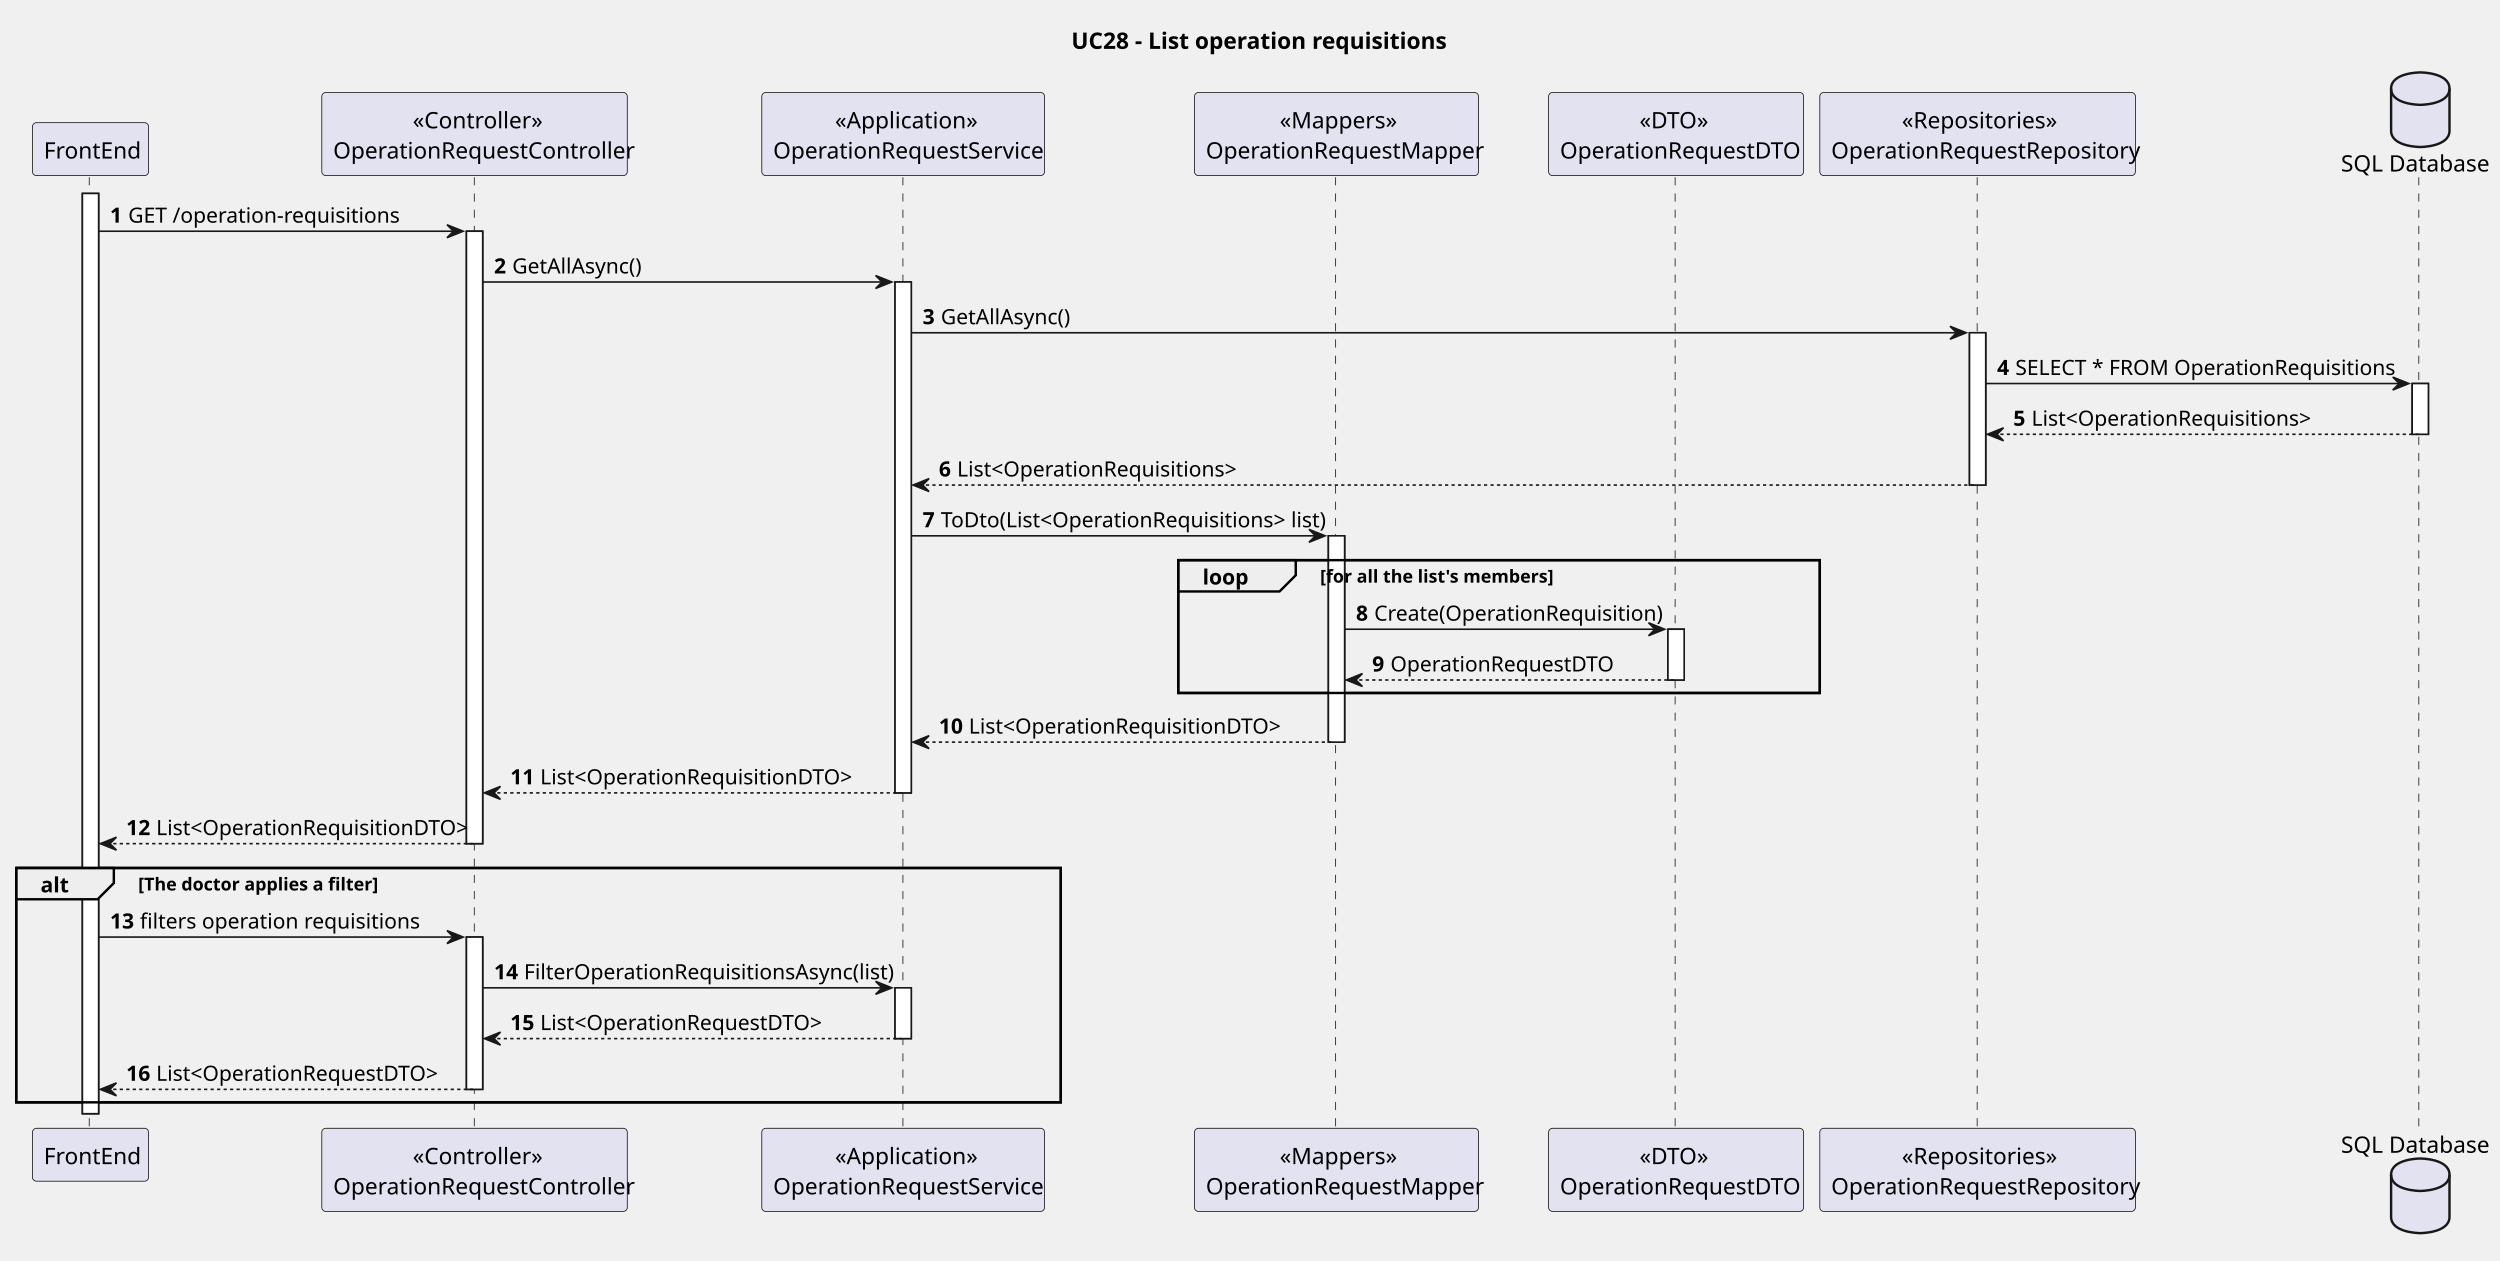
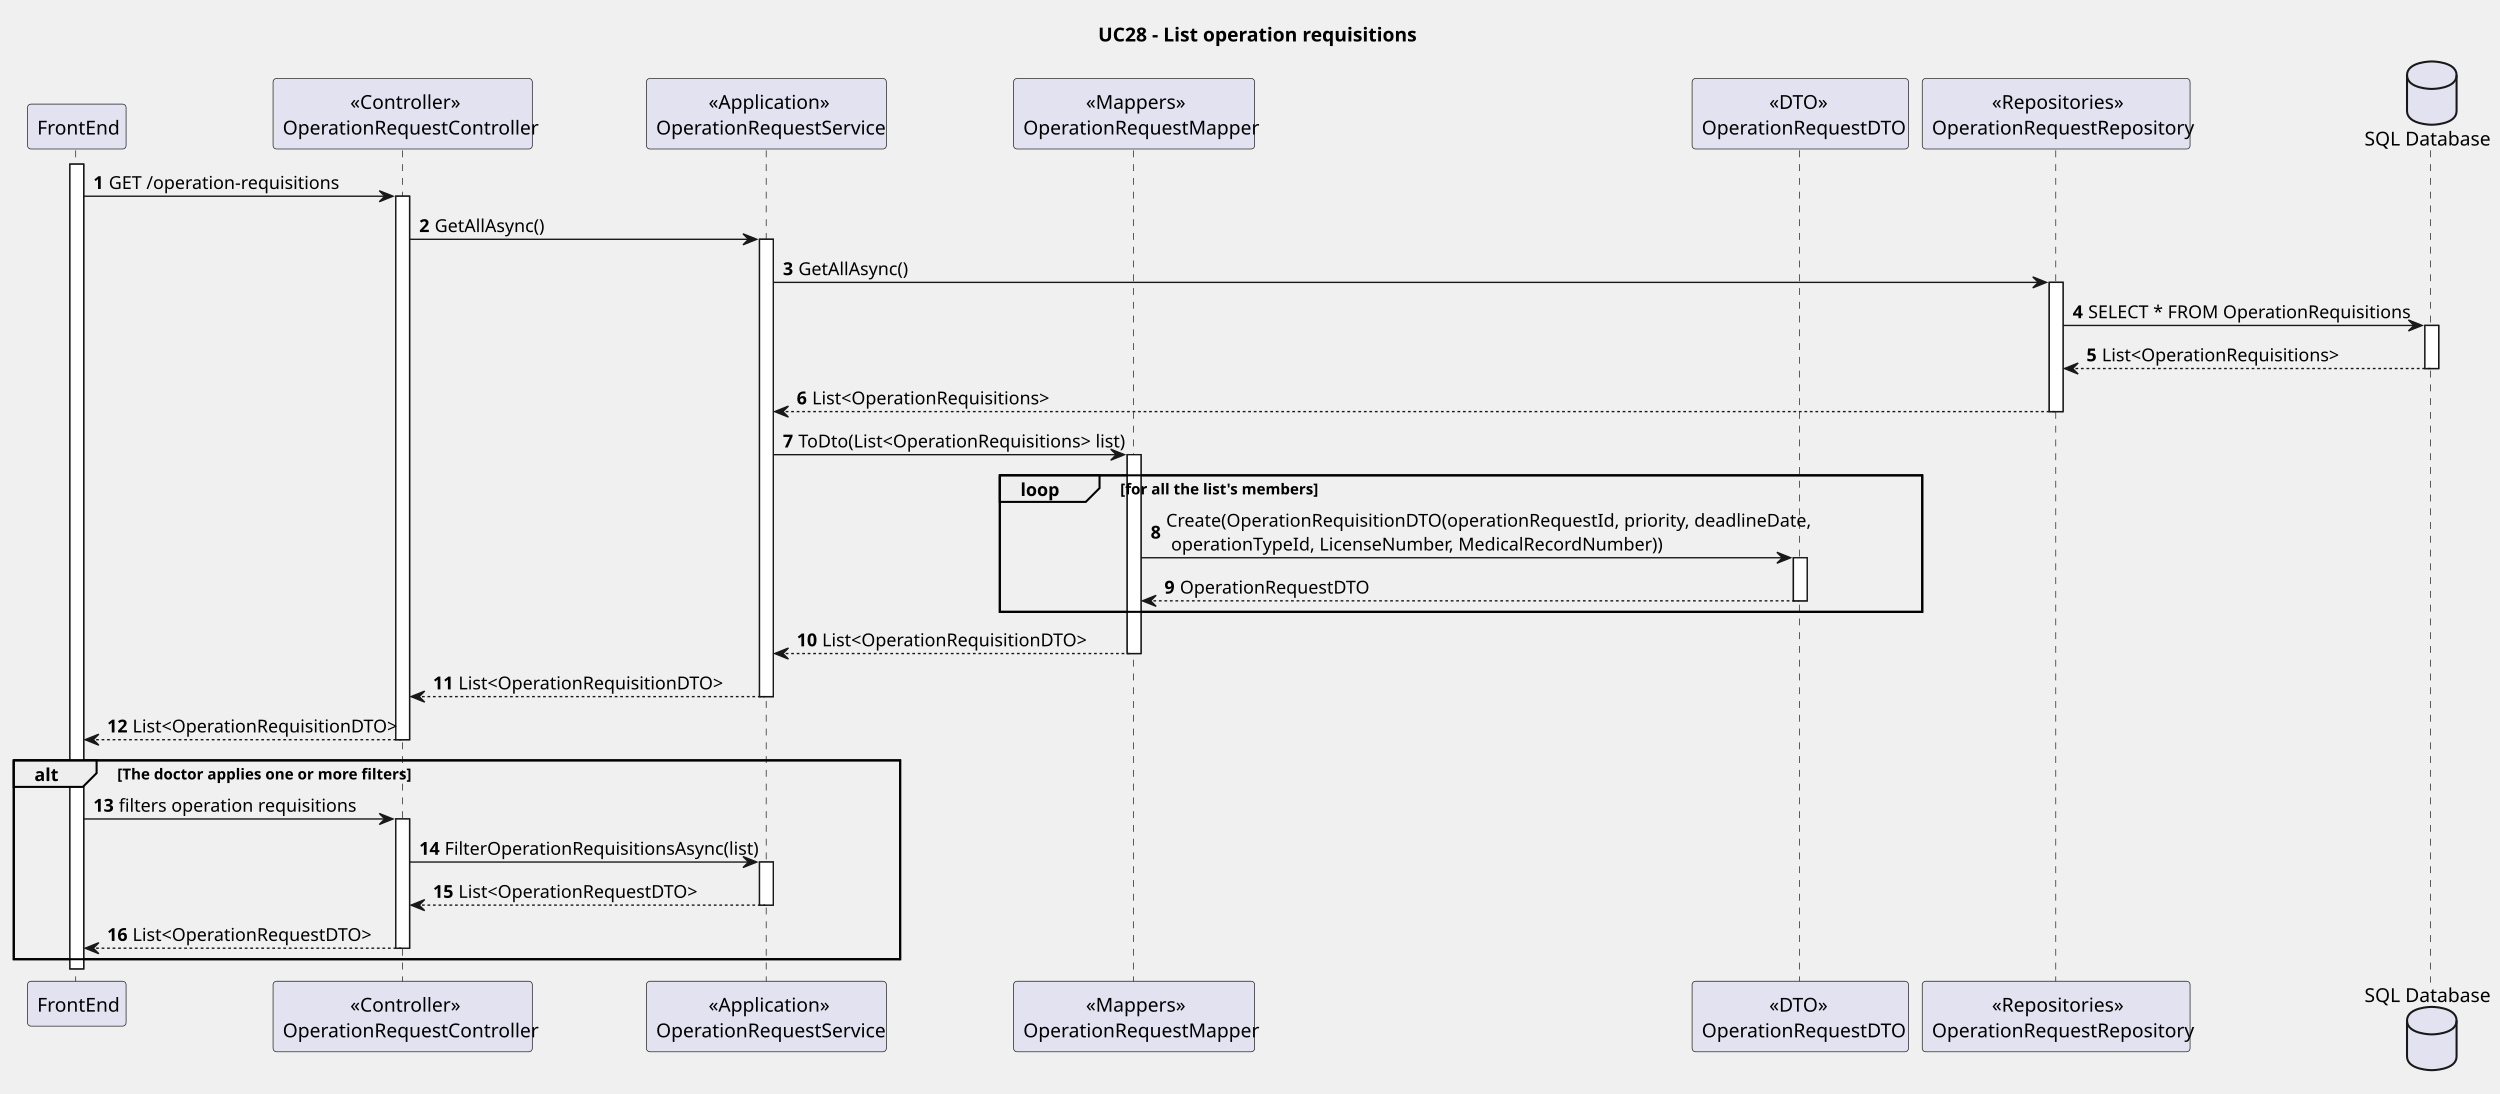
- <svg xmlns="http://www.w3.org/2000/svg" contentStyleType="text/css" height="777px" preserveAspectRatio="none" style="width:1541px;height:777px;background:#FFFFFF;" version="1.1" viewBox="0 0 1541 777" width="1541px" zoomAndPan="magnify">
+ <svg xmlns="http://www.w3.org/2000/svg" contentStyleType="text/css" height="794px" preserveAspectRatio="none" style="width:1816px;height:794px;background:#FFFFFF;" version="1.1" viewBox="0 0 1816 794" width="1816px" zoomAndPan="magnify">
  <defs />
  <g>
-     <text fill="#000000" font-family="sans-serif" font-size="14" font-weight="bold" lengthAdjust="spacing" textLength="224.027" x="660.378" y="30.107">UC28 - List operation requisitions</text>
-     <rect fill="#FFFFFF" height="567.238" style="stroke:#181818;stroke-width:1.0;" width="10" x="50.793" y="119.242" />
-     <rect fill="#FFFFFF" height="377.492" style="stroke:#181818;stroke-width:1.0;" width="10" x="287.513" y="142.533" />
-     <rect fill="#FFFFFF" height="93.873" style="stroke:#181818;stroke-width:1.0;" width="10" x="287.513" y="577.607" />
-     <rect fill="#FFFFFF" height="314.91" style="stroke:#181818;stroke-width:1.0;" width="10" x="551.713" y="173.824" />
-     <rect fill="#FFFFFF" height="31.291" style="stroke:#181818;stroke-width:1.0;" width="10" x="551.713" y="608.898" />
-     <rect fill="#FFFFFF" height="127.164" style="stroke:#181818;stroke-width:1.0;" width="10" x="818.821" y="330.279" />
-     <rect fill="#FFFFFF" height="31.291" style="stroke:#181818;stroke-width:1.0;" width="10" x="1028.134" y="387.861" />
-     <rect fill="#FFFFFF" height="93.873" style="stroke:#181818;stroke-width:1.0;" width="10" x="1213.995" y="205.115" />
-     <rect fill="#FFFFFF" height="31.291" style="stroke:#181818;stroke-width:1.0;" width="10" x="1486.867" y="236.406" />
-     <rect fill="none" height="81.873" style="stroke:#000000;stroke-width:1.5;" width="395.45" x="726.273" y="345.279" />
-     <rect fill="none" height="144.455" style="stroke:#000000;stroke-width:1.5;" width="643.868" x="10" y="535.025" />
-     <line style="stroke:#181818;stroke-width:0.5;stroke-dasharray:5.0,5.0;" x1="55" x2="55" y1="109.242" y2="696.481" />
-     <line style="stroke:#181818;stroke-width:0.5;stroke-dasharray:5.0,5.0;" x1="292.354" x2="292.354" y1="109.242" y2="696.481" />
-     <line style="stroke:#181818;stroke-width:0.5;stroke-dasharray:5.0,5.0;" x1="556.559" x2="556.559" y1="109.242" y2="696.481" />
-     <line style="stroke:#181818;stroke-width:0.5;stroke-dasharray:5.0,5.0;" x1="823.273" x2="823.273" y1="109.242" y2="696.481" />
-     <line style="stroke:#181818;stroke-width:0.5;stroke-dasharray:5.0,5.0;" x1="1032.544" x2="1032.544" y1="109.242" y2="696.481" />
-     <line style="stroke:#181818;stroke-width:0.5;stroke-dasharray:5.0,5.0;" x1="1218.723" x2="1218.723" y1="109.242" y2="696.481" />
-     <line style="stroke:#181818;stroke-width:0.5;stroke-dasharray:5.0,5.0;" x1="1490.95" x2="1490.95" y1="109.242" y2="696.481" />
+     <text fill="#000000" font-family="sans-serif" font-size="14" font-weight="bold" lengthAdjust="spacing" textLength="224.027" x="797.675" y="30.107">UC28 - List operation requisitions</text>
+     <rect fill="#FFFFFF" height="584.529" style="stroke:#181818;stroke-width:1.0;" width="10" x="50.793" y="119.242" />
+     <rect fill="#FFFFFF" height="394.783" style="stroke:#181818;stroke-width:1.0;" width="10" x="287.513" y="142.533" />
+     <rect fill="#FFFFFF" height="93.873" style="stroke:#181818;stroke-width:1.0;" width="10" x="287.513" y="594.898" />
+     <rect fill="#FFFFFF" height="332.201" style="stroke:#181818;stroke-width:1.0;" width="10" x="551.713" y="173.824" />
+     <rect fill="#FFFFFF" height="31.291" style="stroke:#181818;stroke-width:1.0;" width="10" x="551.713" y="626.189" />
+     <rect fill="#FFFFFF" height="144.455" style="stroke:#181818;stroke-width:1.0;" width="10" x="818.821" y="330.279" />
+     <rect fill="#FFFFFF" height="31.291" style="stroke:#181818;stroke-width:1.0;" width="10" x="1302.727" y="405.152" />
+     <rect fill="#FFFFFF" height="93.873" style="stroke:#181818;stroke-width:1.0;" width="10" x="1488.588" y="205.115" />
+     <rect fill="#FFFFFF" height="31.291" style="stroke:#181818;stroke-width:1.0;" width="10" x="1761.46" y="236.406" />
+     <rect fill="none" height="99.164" style="stroke:#000000;stroke-width:1.5;" width="670.043" x="726.273" y="345.279" />
+     <rect fill="none" height="144.455" style="stroke:#000000;stroke-width:1.5;" width="643.868" x="10" y="552.316" />
+     <line style="stroke:#181818;stroke-width:0.5;stroke-dasharray:5.0,5.0;" x1="55" x2="55" y1="109.242" y2="713.771" />
+     <line style="stroke:#181818;stroke-width:0.5;stroke-dasharray:5.0,5.0;" x1="292.354" x2="292.354" y1="109.242" y2="713.771" />
+     <line style="stroke:#181818;stroke-width:0.5;stroke-dasharray:5.0,5.0;" x1="556.559" x2="556.559" y1="109.242" y2="713.771" />
+     <line style="stroke:#181818;stroke-width:0.5;stroke-dasharray:5.0,5.0;" x1="823.273" x2="823.273" y1="109.242" y2="713.771" />
+     <line style="stroke:#181818;stroke-width:0.5;stroke-dasharray:5.0,5.0;" x1="1307.138" x2="1307.138" y1="109.242" y2="713.771" />
+     <line style="stroke:#181818;stroke-width:0.5;stroke-dasharray:5.0,5.0;" x1="1493.316" x2="1493.316" y1="109.242" y2="713.771" />
+     <line style="stroke:#181818;stroke-width:0.5;stroke-dasharray:5.0,5.0;" x1="1765.543" x2="1765.543" y1="109.242" y2="713.771" />
    <rect fill="#E2E2F0" height="32.621" rx="2.5" ry="2.5" style="stroke:#181818;stroke-width:0.5;" width="71.586" x="20" y="75.621" />
    <text fill="#000000" font-family="sans-serif" font-size="14" lengthAdjust="spacing" textLength="57.586" x="27" y="97.728">FrontEnd</text>
-     <rect fill="#E2E2F0" height="32.621" rx="2.5" ry="2.5" style="stroke:#181818;stroke-width:0.5;" width="71.586" x="20" y="695.481" />
-     <text fill="#000000" font-family="sans-serif" font-size="14" lengthAdjust="spacing" textLength="57.586" x="27" y="717.588">FrontEnd</text>
+     <rect fill="#E2E2F0" height="32.621" rx="2.5" ry="2.5" style="stroke:#181818;stroke-width:0.5;" width="71.586" x="20" y="712.771" />
+     <text fill="#000000" font-family="sans-serif" font-size="14" lengthAdjust="spacing" textLength="57.586" x="27" y="734.879">FrontEnd</text>
    <rect fill="#E2E2F0" height="51.242" rx="2.5" ry="2.5" style="stroke:#181818;stroke-width:0.5;" width="188.316" x="198.355" y="57" />
    <text fill="#000000" font-family="sans-serif" font-size="14" lengthAdjust="spacing" textLength="76.262" x="254.382" y="79.107">«Controller»</text>
    <text fill="#000000" font-family="sans-serif" font-size="14" lengthAdjust="spacing" textLength="174.316" x="205.355" y="97.728">OperationRequestController</text>
-     <rect fill="#E2E2F0" height="51.242" rx="2.5" ry="2.5" style="stroke:#181818;stroke-width:0.5;" width="188.316" x="198.355" y="695.481" />
-     <text fill="#000000" font-family="sans-serif" font-size="14" lengthAdjust="spacing" textLength="76.262" x="254.382" y="717.588">«Controller»</text>
-     <text fill="#000000" font-family="sans-serif" font-size="14" lengthAdjust="spacing" textLength="174.316" x="205.355" y="736.209">OperationRequestController</text>
+     <rect fill="#E2E2F0" height="51.242" rx="2.5" ry="2.5" style="stroke:#181818;stroke-width:0.5;" width="188.316" x="198.355" y="712.771" />
+     <text fill="#000000" font-family="sans-serif" font-size="14" lengthAdjust="spacing" textLength="76.262" x="254.382" y="734.879">«Controller»</text>
+     <text fill="#000000" font-family="sans-serif" font-size="14" lengthAdjust="spacing" textLength="174.316" x="205.355" y="753.5">OperationRequestController</text>
    <rect fill="#E2E2F0" height="51.242" rx="2.5" ry="2.5" style="stroke:#181818;stroke-width:0.5;" width="174.31" x="469.559" y="57" />
    <text fill="#000000" font-family="sans-serif" font-size="14" lengthAdjust="spacing" textLength="84.061" x="514.683" y="79.107">«Application»</text>
    <text fill="#000000" font-family="sans-serif" font-size="14" lengthAdjust="spacing" textLength="160.31" x="476.559" y="97.728">OperationRequestService</text>
-     <rect fill="#E2E2F0" height="51.242" rx="2.5" ry="2.5" style="stroke:#181818;stroke-width:0.5;" width="174.31" x="469.559" y="695.481" />
-     <text fill="#000000" font-family="sans-serif" font-size="14" lengthAdjust="spacing" textLength="84.061" x="514.683" y="717.588">«Application»</text>
-     <text fill="#000000" font-family="sans-serif" font-size="14" lengthAdjust="spacing" textLength="160.31" x="476.559" y="736.209">OperationRequestService</text>
+     <rect fill="#E2E2F0" height="51.242" rx="2.5" ry="2.5" style="stroke:#181818;stroke-width:0.5;" width="174.31" x="469.559" y="712.771" />
+     <text fill="#000000" font-family="sans-serif" font-size="14" lengthAdjust="spacing" textLength="84.061" x="514.683" y="734.879">«Application»</text>
+     <text fill="#000000" font-family="sans-serif" font-size="14" lengthAdjust="spacing" textLength="160.31" x="476.559" y="753.5">OperationRequestService</text>
    <rect fill="#E2E2F0" height="51.242" rx="2.5" ry="2.5" style="stroke:#181818;stroke-width:0.5;" width="175.096" x="736.273" y="57" />
    <text fill="#000000" font-family="sans-serif" font-size="14" lengthAdjust="spacing" textLength="70.041" x="788.801" y="79.107">«Mappers»</text>
    <text fill="#000000" font-family="sans-serif" font-size="14" lengthAdjust="spacing" textLength="161.096" x="743.273" y="97.728">OperationRequestMapper</text>
-     <rect fill="#E2E2F0" height="51.242" rx="2.5" ry="2.5" style="stroke:#181818;stroke-width:0.5;" width="175.096" x="736.273" y="695.481" />
-     <text fill="#000000" font-family="sans-serif" font-size="14" lengthAdjust="spacing" textLength="70.041" x="788.801" y="717.588">«Mappers»</text>
-     <text fill="#000000" font-family="sans-serif" font-size="14" lengthAdjust="spacing" textLength="161.096" x="743.273" y="736.209">OperationRequestMapper</text>
-     <rect fill="#E2E2F0" height="51.242" rx="2.5" ry="2.5" style="stroke:#181818;stroke-width:0.5;" width="157.179" x="954.544" y="57" />
-     <text fill="#000000" font-family="sans-serif" font-size="14" lengthAdjust="spacing" textLength="45.124" x="1010.572" y="79.107">«DTO»</text>
-     <text fill="#000000" font-family="sans-serif" font-size="14" lengthAdjust="spacing" textLength="143.179" x="961.544" y="97.728">OperationRequestDTO</text>
-     <rect fill="#E2E2F0" height="51.242" rx="2.5" ry="2.5" style="stroke:#181818;stroke-width:0.5;" width="157.179" x="954.544" y="695.481" />
-     <text fill="#000000" font-family="sans-serif" font-size="14" lengthAdjust="spacing" textLength="45.124" x="1010.572" y="717.588">«DTO»</text>
-     <text fill="#000000" font-family="sans-serif" font-size="14" lengthAdjust="spacing" textLength="143.179" x="961.544" y="736.209">OperationRequestDTO</text>
-     <rect fill="#E2E2F0" height="51.242" rx="2.5" ry="2.5" style="stroke:#181818;stroke-width:0.5;" width="194.544" x="1121.723" y="57" />
-     <text fill="#000000" font-family="sans-serif" font-size="14" lengthAdjust="spacing" textLength="93.386" x="1172.302" y="79.107">«Repositories»</text>
-     <text fill="#000000" font-family="sans-serif" font-size="14" lengthAdjust="spacing" textLength="180.544" x="1128.723" y="97.728">OperationRequestRepository</text>
-     <rect fill="#E2E2F0" height="51.242" rx="2.5" ry="2.5" style="stroke:#181818;stroke-width:0.5;" width="194.544" x="1121.723" y="695.481" />
-     <text fill="#000000" font-family="sans-serif" font-size="14" lengthAdjust="spacing" textLength="93.386" x="1172.302" y="717.588">«Repositories»</text>
-     <text fill="#000000" font-family="sans-serif" font-size="14" lengthAdjust="spacing" textLength="180.544" x="1128.723" y="736.209">OperationRequestRepository</text>
-     <text fill="#000000" font-family="sans-serif" font-size="14" lengthAdjust="spacing" textLength="91.834" x="1442.95" y="105.728">SQL Database</text>
-     <path d="M1473.867,54.621 C1473.867,44.621 1491.867,44.621 1491.867,44.621 C1491.867,44.621 1509.867,44.621 1509.867,54.621 L1509.867,80.621 C1509.867,90.621 1491.867,90.621 1491.867,90.621 C1491.867,90.621 1473.867,90.621 1473.867,80.621 L1473.867,54.621 " fill="#E2E2F0" style="stroke:#181818;stroke-width:1.5;" />
-     <path d="M1473.867,54.621 C1473.867,64.621 1491.867,64.621 1491.867,64.621 C1491.867,64.621 1509.867,64.621 1509.867,54.621 " fill="none" style="stroke:#181818;stroke-width:1.5;" />
-     <text fill="#000000" font-family="sans-serif" font-size="14" lengthAdjust="spacing" textLength="91.834" x="1442.95" y="710.588">SQL Database</text>
-     <path d="M1473.867,724.102 C1473.867,714.102 1491.867,714.102 1491.867,714.102 C1491.867,714.102 1509.867,714.102 1509.867,724.102 L1509.867,750.102 C1509.867,760.102 1491.867,760.102 1491.867,760.102 C1491.867,760.102 1473.867,760.102 1473.867,750.102 L1473.867,724.102 " fill="#E2E2F0" style="stroke:#181818;stroke-width:1.5;" />
-     <path d="M1473.867,724.102 C1473.867,734.102 1491.867,734.102 1491.867,734.102 C1491.867,734.102 1509.867,734.102 1509.867,724.102 " fill="none" style="stroke:#181818;stroke-width:1.5;" />
-     <rect fill="#FFFFFF" height="567.238" style="stroke:#181818;stroke-width:1.0;" width="10" x="50.793" y="119.242" />
-     <rect fill="#FFFFFF" height="377.492" style="stroke:#181818;stroke-width:1.0;" width="10" x="287.513" y="142.533" />
-     <rect fill="#FFFFFF" height="93.873" style="stroke:#181818;stroke-width:1.0;" width="10" x="287.513" y="577.607" />
-     <rect fill="#FFFFFF" height="314.91" style="stroke:#181818;stroke-width:1.0;" width="10" x="551.713" y="173.824" />
-     <rect fill="#FFFFFF" height="31.291" style="stroke:#181818;stroke-width:1.0;" width="10" x="551.713" y="608.898" />
-     <rect fill="#FFFFFF" height="127.164" style="stroke:#181818;stroke-width:1.0;" width="10" x="818.821" y="330.279" />
-     <rect fill="#FFFFFF" height="31.291" style="stroke:#181818;stroke-width:1.0;" width="10" x="1028.134" y="387.861" />
-     <rect fill="#FFFFFF" height="93.873" style="stroke:#181818;stroke-width:1.0;" width="10" x="1213.995" y="205.115" />
-     <rect fill="#FFFFFF" height="31.291" style="stroke:#181818;stroke-width:1.0;" width="10" x="1486.867" y="236.406" />
+     <rect fill="#E2E2F0" height="51.242" rx="2.5" ry="2.5" style="stroke:#181818;stroke-width:0.5;" width="175.096" x="736.273" y="712.771" />
+     <text fill="#000000" font-family="sans-serif" font-size="14" lengthAdjust="spacing" textLength="70.041" x="788.801" y="734.879">«Mappers»</text>
+     <text fill="#000000" font-family="sans-serif" font-size="14" lengthAdjust="spacing" textLength="161.096" x="743.273" y="753.5">OperationRequestMapper</text>
+     <rect fill="#E2E2F0" height="51.242" rx="2.5" ry="2.5" style="stroke:#181818;stroke-width:0.5;" width="157.179" x="1229.138" y="57" />
+     <text fill="#000000" font-family="sans-serif" font-size="14" lengthAdjust="spacing" textLength="45.124" x="1285.165" y="79.107">«DTO»</text>
+     <text fill="#000000" font-family="sans-serif" font-size="14" lengthAdjust="spacing" textLength="143.179" x="1236.138" y="97.728">OperationRequestDTO</text>
+     <rect fill="#E2E2F0" height="51.242" rx="2.5" ry="2.5" style="stroke:#181818;stroke-width:0.5;" width="157.179" x="1229.138" y="712.771" />
+     <text fill="#000000" font-family="sans-serif" font-size="14" lengthAdjust="spacing" textLength="45.124" x="1285.165" y="734.879">«DTO»</text>
+     <text fill="#000000" font-family="sans-serif" font-size="14" lengthAdjust="spacing" textLength="143.179" x="1236.138" y="753.5">OperationRequestDTO</text>
+     <rect fill="#E2E2F0" height="51.242" rx="2.5" ry="2.5" style="stroke:#181818;stroke-width:0.5;" width="194.544" x="1396.316" y="57" />
+     <text fill="#000000" font-family="sans-serif" font-size="14" lengthAdjust="spacing" textLength="93.386" x="1446.896" y="79.107">«Repositories»</text>
+     <text fill="#000000" font-family="sans-serif" font-size="14" lengthAdjust="spacing" textLength="180.544" x="1403.316" y="97.728">OperationRequestRepository</text>
+     <rect fill="#E2E2F0" height="51.242" rx="2.5" ry="2.5" style="stroke:#181818;stroke-width:0.5;" width="194.544" x="1396.316" y="712.771" />
+     <text fill="#000000" font-family="sans-serif" font-size="14" lengthAdjust="spacing" textLength="93.386" x="1446.896" y="734.879">«Repositories»</text>
+     <text fill="#000000" font-family="sans-serif" font-size="14" lengthAdjust="spacing" textLength="180.544" x="1403.316" y="753.5">OperationRequestRepository</text>
+     <text fill="#000000" font-family="sans-serif" font-size="14" lengthAdjust="spacing" textLength="91.834" x="1717.543" y="105.728">SQL Database</text>
+     <path d="M1748.46,54.621 C1748.46,44.621 1766.46,44.621 1766.46,44.621 C1766.46,44.621 1784.46,44.621 1784.46,54.621 L1784.46,80.621 C1784.46,90.621 1766.46,90.621 1766.46,90.621 C1766.46,90.621 1748.46,90.621 1748.46,80.621 L1748.46,54.621 " fill="#E2E2F0" style="stroke:#181818;stroke-width:1.5;" />
+     <path d="M1748.46,54.621 C1748.46,64.621 1766.46,64.621 1766.46,64.621 C1766.46,64.621 1784.46,64.621 1784.46,54.621 " fill="none" style="stroke:#181818;stroke-width:1.5;" />
+     <text fill="#000000" font-family="sans-serif" font-size="14" lengthAdjust="spacing" textLength="91.834" x="1717.543" y="727.879">SQL Database</text>
+     <path d="M1748.46,741.393 C1748.46,731.393 1766.46,731.393 1766.46,731.393 C1766.46,731.393 1784.46,731.393 1784.46,741.393 L1784.46,767.393 C1784.46,777.393 1766.46,777.393 1766.46,777.393 C1766.46,777.393 1748.46,777.393 1748.46,767.393 L1748.46,741.393 " fill="#E2E2F0" style="stroke:#181818;stroke-width:1.5;" />
+     <path d="M1748.46,741.393 C1748.46,751.393 1766.46,751.393 1766.46,751.393 C1766.46,751.393 1784.46,751.393 1784.46,741.393 " fill="none" style="stroke:#181818;stroke-width:1.5;" />
+     <rect fill="#FFFFFF" height="584.529" style="stroke:#181818;stroke-width:1.0;" width="10" x="50.793" y="119.242" />
+     <rect fill="#FFFFFF" height="394.783" style="stroke:#181818;stroke-width:1.0;" width="10" x="287.513" y="142.533" />
+     <rect fill="#FFFFFF" height="93.873" style="stroke:#181818;stroke-width:1.0;" width="10" x="287.513" y="594.898" />
+     <rect fill="#FFFFFF" height="332.201" style="stroke:#181818;stroke-width:1.0;" width="10" x="551.713" y="173.824" />
+     <rect fill="#FFFFFF" height="31.291" style="stroke:#181818;stroke-width:1.0;" width="10" x="551.713" y="626.189" />
+     <rect fill="#FFFFFF" height="144.455" style="stroke:#181818;stroke-width:1.0;" width="10" x="818.821" y="330.279" />
+     <rect fill="#FFFFFF" height="31.291" style="stroke:#181818;stroke-width:1.0;" width="10" x="1302.727" y="405.152" />
+     <rect fill="#FFFFFF" height="93.873" style="stroke:#181818;stroke-width:1.0;" width="10" x="1488.588" y="205.115" />
+     <rect fill="#FFFFFF" height="31.291" style="stroke:#181818;stroke-width:1.0;" width="10" x="1761.46" y="236.406" />
    <polygon fill="#181818" points="275.513,138.533,285.513,142.533,275.513,146.533,279.513,142.533" style="stroke:#181818;stroke-width:1.0;" />
    <line style="stroke:#181818;stroke-width:1.0;" x1="60.793" x2="281.513" y1="142.533" y2="142.533" />
    <text fill="#000000" font-family="sans-serif" font-size="13" font-weight="bold" lengthAdjust="spacing" textLength="7.23" x="67.793" y="137.27">1</text>
    <text fill="#000000" font-family="sans-serif" font-size="13" lengthAdjust="spacing" textLength="158.241" x="79.023" y="137.27">GET /operation-requisitions</text>
    <polygon fill="#181818" points="539.713,169.824,549.713,173.824,539.713,177.824,543.713,173.824" style="stroke:#181818;stroke-width:1.0;" />
    <line style="stroke:#181818;stroke-width:1.0;" x1="297.513" x2="545.713" y1="173.824" y2="173.824" />
    <text fill="#000000" font-family="sans-serif" font-size="13" font-weight="bold" lengthAdjust="spacing" textLength="7.23" x="304.513" y="168.561">2</text>
    <text fill="#000000" font-family="sans-serif" font-size="13" lengthAdjust="spacing" textLength="79.46" x="315.743" y="168.561">GetAllAsync()</text>
-     <polygon fill="#181818" points="1201.995,201.115,1211.995,205.115,1201.995,209.115,1205.995,205.115" style="stroke:#181818;stroke-width:1.0;" />
-     <line style="stroke:#181818;stroke-width:1.0;" x1="561.713" x2="1207.995" y1="205.115" y2="205.115" />
+     <polygon fill="#181818" points="1476.588,201.115,1486.588,205.115,1476.588,209.115,1480.588,205.115" style="stroke:#181818;stroke-width:1.0;" />
+     <line style="stroke:#181818;stroke-width:1.0;" x1="561.713" x2="1482.588" y1="205.115" y2="205.115" />
    <text fill="#000000" font-family="sans-serif" font-size="13" font-weight="bold" lengthAdjust="spacing" textLength="7.23" x="568.713" y="199.852">3</text>
    <text fill="#000000" font-family="sans-serif" font-size="13" lengthAdjust="spacing" textLength="79.46" x="579.943" y="199.852">GetAllAsync()</text>
-     <polygon fill="#181818" points="1474.867,232.406,1484.867,236.406,1474.867,240.406,1478.867,236.406" style="stroke:#181818;stroke-width:1.0;" />
-     <line style="stroke:#181818;stroke-width:1.0;" x1="1223.995" x2="1480.867" y1="236.406" y2="236.406" />
-     <text fill="#000000" font-family="sans-serif" font-size="13" font-weight="bold" lengthAdjust="spacing" textLength="7.23" x="1230.995" y="231.144">4</text>
-     <text fill="#000000" font-family="sans-serif" font-size="13" lengthAdjust="spacing" textLength="232.642" x="1242.225" y="231.144">SELECT * FROM OperationRequisitions</text>
-     <polygon fill="#181818" points="1234.995,263.697,1224.995,267.697,1234.995,271.697,1230.995,267.697" style="stroke:#181818;stroke-width:1.0;" />
-     <line style="stroke:#181818;stroke-width:1.0;stroke-dasharray:2.0,2.0;" x1="1228.995" x2="1490.867" y1="267.697" y2="267.697" />
-     <text fill="#000000" font-family="sans-serif" font-size="13" font-weight="bold" lengthAdjust="spacing" textLength="7.23" x="1240.995" y="262.435">5</text>
-     <text fill="#000000" font-family="sans-serif" font-size="13" lengthAdjust="spacing" textLength="163.319" x="1252.225" y="262.435">List&lt;OperationRequisitions&gt;</text>
+     <polygon fill="#181818" points="1749.46,232.406,1759.46,236.406,1749.46,240.406,1753.46,236.406" style="stroke:#181818;stroke-width:1.0;" />
+     <line style="stroke:#181818;stroke-width:1.0;" x1="1498.588" x2="1755.46" y1="236.406" y2="236.406" />
+     <text fill="#000000" font-family="sans-serif" font-size="13" font-weight="bold" lengthAdjust="spacing" textLength="7.23" x="1505.588" y="231.144">4</text>
+     <text fill="#000000" font-family="sans-serif" font-size="13" lengthAdjust="spacing" textLength="232.642" x="1516.818" y="231.144">SELECT * FROM OperationRequisitions</text>
+     <polygon fill="#181818" points="1509.588,263.697,1499.588,267.697,1509.588,271.697,1505.588,267.697" style="stroke:#181818;stroke-width:1.0;" />
+     <line style="stroke:#181818;stroke-width:1.0;stroke-dasharray:2.0,2.0;" x1="1503.588" x2="1765.46" y1="267.697" y2="267.697" />
+     <text fill="#000000" font-family="sans-serif" font-size="13" font-weight="bold" lengthAdjust="spacing" textLength="7.23" x="1515.588" y="262.435">5</text>
+     <text fill="#000000" font-family="sans-serif" font-size="13" lengthAdjust="spacing" textLength="163.319" x="1526.818" y="262.435">List&lt;OperationRequisitions&gt;</text>
    <polygon fill="#181818" points="572.713,294.988,562.713,298.988,572.713,302.988,568.713,298.988" style="stroke:#181818;stroke-width:1.0;" />
-     <line style="stroke:#181818;stroke-width:1.0;stroke-dasharray:2.0,2.0;" x1="566.713" x2="1217.995" y1="298.988" y2="298.988" />
+     <line style="stroke:#181818;stroke-width:1.0;stroke-dasharray:2.0,2.0;" x1="566.713" x2="1492.588" y1="298.988" y2="298.988" />
    <text fill="#000000" font-family="sans-serif" font-size="13" font-weight="bold" lengthAdjust="spacing" textLength="7.23" x="578.713" y="293.726">6</text>
    <text fill="#000000" font-family="sans-serif" font-size="13" lengthAdjust="spacing" textLength="163.319" x="589.943" y="293.726">List&lt;OperationRequisitions&gt;</text>
    <polygon fill="#181818" points="806.821,326.279,816.821,330.279,806.821,334.279,810.821,330.279" style="stroke:#181818;stroke-width:1.0;" />
    <line style="stroke:#181818;stroke-width:1.0;" x1="561.713" x2="812.821" y1="330.279" y2="330.279" />
    <text fill="#000000" font-family="sans-serif" font-size="13" font-weight="bold" lengthAdjust="spacing" textLength="7.23" x="568.713" y="325.017">7</text>
    <text fill="#000000" font-family="sans-serif" font-size="13" lengthAdjust="spacing" textLength="226.878" x="579.943" y="325.017">ToDto(List&lt;OperationRequisitions&gt; list)</text>
    <path d="M726.273,345.279 L798.708,345.279 L798.708,354.57 L788.708,364.57 L726.273,364.57 L726.273,345.279 " fill="#EEEEEE" style="stroke:#000000;stroke-width:1.5;" />
-     <rect fill="none" height="81.873" style="stroke:#000000;stroke-width:1.5;" width="395.45" x="726.273" y="345.279" />
+     <rect fill="none" height="99.164" style="stroke:#000000;stroke-width:1.5;" width="670.043" x="726.273" y="345.279" />
    <text fill="#000000" font-family="sans-serif" font-size="13" font-weight="bold" lengthAdjust="spacing" textLength="27.435" x="741.273" y="360.308">loop</text>
    <text fill="#000000" font-family="sans-serif" font-size="11" font-weight="bold" lengthAdjust="spacing" textLength="136.485" x="813.708" y="359.149">[for all the list's members]</text>
-     <polygon fill="#181818" points="1016.134,383.861,1026.134,387.861,1016.134,391.861,1020.134,387.861" style="stroke:#181818;stroke-width:1.0;" />
-     <line style="stroke:#181818;stroke-width:1.0;" x1="828.821" x2="1022.134" y1="387.861" y2="387.861" />
-     <text fill="#000000" font-family="sans-serif" font-size="13" font-weight="bold" lengthAdjust="spacing" textLength="7.23" x="835.821" y="382.599">8</text>
-     <text fill="#000000" font-family="sans-serif" font-size="13" lengthAdjust="spacing" textLength="169.083" x="847.051" y="382.599">Create(OperationRequisition)</text>
-     <polygon fill="#181818" points="839.821,415.152,829.821,419.152,839.821,423.152,835.821,419.152" style="stroke:#181818;stroke-width:1.0;" />
-     <line style="stroke:#181818;stroke-width:1.0;stroke-dasharray:2.0,2.0;" x1="833.821" x2="1032.134" y1="419.152" y2="419.152" />
-     <text fill="#000000" font-family="sans-serif" font-size="13" font-weight="bold" lengthAdjust="spacing" textLength="7.23" x="845.821" y="413.89">9</text>
-     <text fill="#000000" font-family="sans-serif" font-size="13" lengthAdjust="spacing" textLength="132.952" x="857.051" y="413.89">OperationRequestDTO</text>
-     <polygon fill="#181818" points="572.713,453.443,562.713,457.443,572.713,461.443,568.713,457.443" style="stroke:#181818;stroke-width:1.0;" />
-     <line style="stroke:#181818;stroke-width:1.0;stroke-dasharray:2.0,2.0;" x1="566.713" x2="822.821" y1="457.443" y2="457.443" />
-     <text fill="#000000" font-family="sans-serif" font-size="13" font-weight="bold" lengthAdjust="spacing" textLength="14.46" x="578.713" y="452.181">10</text>
-     <text fill="#000000" font-family="sans-serif" font-size="13" lengthAdjust="spacing" textLength="184.26" x="597.173" y="452.181">List&lt;OperationRequisitionDTO&gt;</text>
-     <polygon fill="#181818" points="308.513,484.734,298.513,488.734,308.513,492.734,304.513,488.734" style="stroke:#181818;stroke-width:1.0;" />
-     <line style="stroke:#181818;stroke-width:1.0;stroke-dasharray:2.0,2.0;" x1="302.513" x2="555.713" y1="488.734" y2="488.734" />
-     <text fill="#000000" font-family="sans-serif" font-size="13" font-weight="bold" lengthAdjust="spacing" textLength="14.46" x="314.513" y="483.472">11</text>
-     <text fill="#000000" font-family="sans-serif" font-size="13" lengthAdjust="spacing" textLength="184.26" x="332.973" y="483.472">List&lt;OperationRequisitionDTO&gt;</text>
-     <polygon fill="#181818" points="71.793,516.025,61.793,520.025,71.793,524.025,67.793,520.025" style="stroke:#181818;stroke-width:1.0;" />
-     <line style="stroke:#181818;stroke-width:1.0;stroke-dasharray:2.0,2.0;" x1="65.793" x2="291.513" y1="520.025" y2="520.025" />
-     <text fill="#000000" font-family="sans-serif" font-size="13" font-weight="bold" lengthAdjust="spacing" textLength="14.46" x="77.793" y="514.763">12</text>
-     <text fill="#000000" font-family="sans-serif" font-size="13" lengthAdjust="spacing" textLength="184.26" x="96.253" y="514.763">List&lt;OperationRequisitionDTO&gt;</text>
-     <path d="M10,535.025 L70.171,535.025 L70.171,544.316 L60.171,554.316 L10,554.316 L10,535.025 " fill="#EEEEEE" style="stroke:#000000;stroke-width:1.5;" />
-     <rect fill="none" height="144.455" style="stroke:#000000;stroke-width:1.5;" width="643.868" x="10" y="535.025" />
-     <text fill="#000000" font-family="sans-serif" font-size="13" font-weight="bold" lengthAdjust="spacing" textLength="15.171" x="25" y="550.054">alt</text>
-     <text fill="#000000" font-family="sans-serif" font-size="11" font-weight="bold" lengthAdjust="spacing" textLength="141.185" x="85.171" y="548.895">[The doctor applies a filter]</text>
-     <polygon fill="#181818" points="275.513,573.607,285.513,577.607,275.513,581.607,279.513,577.607" style="stroke:#181818;stroke-width:1.0;" />
-     <line style="stroke:#181818;stroke-width:1.0;" x1="60.793" x2="281.513" y1="577.607" y2="577.607" />
-     <text fill="#000000" font-family="sans-serif" font-size="13" font-weight="bold" lengthAdjust="spacing" textLength="14.46" x="67.793" y="572.345">13</text>
-     <text fill="#000000" font-family="sans-serif" font-size="13" lengthAdjust="spacing" textLength="158.247" x="86.253" y="572.345">filters operation requisitions</text>
-     <polygon fill="#181818" points="539.713,604.898,549.713,608.898,539.713,612.898,543.713,608.898" style="stroke:#181818;stroke-width:1.0;" />
-     <line style="stroke:#181818;stroke-width:1.0;" x1="297.513" x2="545.713" y1="608.898" y2="608.898" />
-     <text fill="#000000" font-family="sans-serif" font-size="13" font-weight="bold" lengthAdjust="spacing" textLength="14.46" x="304.513" y="603.636">14</text>
-     <text fill="#000000" font-family="sans-serif" font-size="13" lengthAdjust="spacing" textLength="216.741" x="322.973" y="603.636">FilterOperationRequisitionsAsync(list)</text>
-     <polygon fill="#181818" points="308.513,636.189,298.513,640.189,308.513,644.189,304.513,640.189" style="stroke:#181818;stroke-width:1.0;" />
-     <line style="stroke:#181818;stroke-width:1.0;stroke-dasharray:2.0,2.0;" x1="302.513" x2="555.713" y1="640.189" y2="640.189" />
-     <text fill="#000000" font-family="sans-serif" font-size="13" font-weight="bold" lengthAdjust="spacing" textLength="14.46" x="314.513" y="634.927">15</text>
-     <text fill="#000000" font-family="sans-serif" font-size="13" lengthAdjust="spacing" textLength="168.365" x="332.973" y="634.927">List&lt;OperationRequestDTO&gt;</text>
-     <polygon fill="#181818" points="71.793,667.481,61.793,671.481,71.793,675.481,67.793,671.481" style="stroke:#181818;stroke-width:1.0;" />
-     <line style="stroke:#181818;stroke-width:1.0;stroke-dasharray:2.0,2.0;" x1="65.793" x2="291.513" y1="671.481" y2="671.481" />
-     <text fill="#000000" font-family="sans-serif" font-size="13" font-weight="bold" lengthAdjust="spacing" textLength="14.46" x="77.793" y="666.218">16</text>
-     <text fill="#000000" font-family="sans-serif" font-size="13" lengthAdjust="spacing" textLength="168.365" x="96.253" y="666.218">List&lt;OperationRequestDTO&gt;</text>
+     <polygon fill="#181818" points="1290.727,401.152,1300.727,405.152,1290.727,409.152,1294.727,405.152" style="stroke:#181818;stroke-width:1.0;" />
+     <line style="stroke:#181818;stroke-width:1.0;" x1="828.821" x2="1296.727" y1="405.152" y2="405.152" />
+     <text fill="#000000" font-family="sans-serif" font-size="13" font-weight="bold" lengthAdjust="spacing" textLength="7.23" x="835.821" y="391.244">8</text>
+     <text fill="#000000" font-family="sans-serif" font-size="13" lengthAdjust="spacing" textLength="443.676" x="847.051" y="382.599">Create(OperationRequisitionDTO(operationRequestId, priority, deadlineDate,</text>
+     <text fill="#000000" font-family="sans-serif" font-size="13" lengthAdjust="spacing" textLength="341.041" x="850.663" y="399.89">operationTypeId, LicenseNumber, MedicalRecordNumber))</text>
+     <polygon fill="#181818" points="839.821,432.443,829.821,436.443,839.821,440.443,835.821,436.443" style="stroke:#181818;stroke-width:1.0;" />
+     <line style="stroke:#181818;stroke-width:1.0;stroke-dasharray:2.0,2.0;" x1="833.821" x2="1306.727" y1="436.443" y2="436.443" />
+     <text fill="#000000" font-family="sans-serif" font-size="13" font-weight="bold" lengthAdjust="spacing" textLength="7.23" x="845.821" y="431.181">9</text>
+     <text fill="#000000" font-family="sans-serif" font-size="13" lengthAdjust="spacing" textLength="132.952" x="857.051" y="431.181">OperationRequestDTO</text>
+     <polygon fill="#181818" points="572.713,470.734,562.713,474.734,572.713,478.734,568.713,474.734" style="stroke:#181818;stroke-width:1.0;" />
+     <line style="stroke:#181818;stroke-width:1.0;stroke-dasharray:2.0,2.0;" x1="566.713" x2="822.821" y1="474.734" y2="474.734" />
+     <text fill="#000000" font-family="sans-serif" font-size="13" font-weight="bold" lengthAdjust="spacing" textLength="14.46" x="578.713" y="469.472">10</text>
+     <text fill="#000000" font-family="sans-serif" font-size="13" lengthAdjust="spacing" textLength="184.26" x="597.173" y="469.472">List&lt;OperationRequisitionDTO&gt;</text>
+     <polygon fill="#181818" points="308.513,502.025,298.513,506.025,308.513,510.025,304.513,506.025" style="stroke:#181818;stroke-width:1.0;" />
+     <line style="stroke:#181818;stroke-width:1.0;stroke-dasharray:2.0,2.0;" x1="302.513" x2="555.713" y1="506.025" y2="506.025" />
+     <text fill="#000000" font-family="sans-serif" font-size="13" font-weight="bold" lengthAdjust="spacing" textLength="14.46" x="314.513" y="500.763">11</text>
+     <text fill="#000000" font-family="sans-serif" font-size="13" lengthAdjust="spacing" textLength="184.26" x="332.973" y="500.763">List&lt;OperationRequisitionDTO&gt;</text>
+     <polygon fill="#181818" points="71.793,533.316,61.793,537.316,71.793,541.316,67.793,537.316" style="stroke:#181818;stroke-width:1.0;" />
+     <line style="stroke:#181818;stroke-width:1.0;stroke-dasharray:2.0,2.0;" x1="65.793" x2="291.513" y1="537.316" y2="537.316" />
+     <text fill="#000000" font-family="sans-serif" font-size="13" font-weight="bold" lengthAdjust="spacing" textLength="14.46" x="77.793" y="532.054">12</text>
+     <text fill="#000000" font-family="sans-serif" font-size="13" lengthAdjust="spacing" textLength="184.26" x="96.253" y="532.054">List&lt;OperationRequisitionDTO&gt;</text>
+     <path d="M10,552.316 L70.171,552.316 L70.171,561.607 L60.171,571.607 L10,571.607 L10,552.316 " fill="#EEEEEE" style="stroke:#000000;stroke-width:1.5;" />
+     <rect fill="none" height="144.455" style="stroke:#000000;stroke-width:1.5;" width="643.868" x="10" y="552.316" />
+     <text fill="#000000" font-family="sans-serif" font-size="13" font-weight="bold" lengthAdjust="spacing" textLength="15.171" x="25" y="567.345">alt</text>
+     <text fill="#000000" font-family="sans-serif" font-size="11" font-weight="bold" lengthAdjust="spacing" textLength="204.751" x="85.171" y="566.187">[The doctor applies one or more filters]</text>
+     <polygon fill="#181818" points="275.513,590.898,285.513,594.898,275.513,598.898,279.513,594.898" style="stroke:#181818;stroke-width:1.0;" />
+     <line style="stroke:#181818;stroke-width:1.0;" x1="60.793" x2="281.513" y1="594.898" y2="594.898" />
+     <text fill="#000000" font-family="sans-serif" font-size="13" font-weight="bold" lengthAdjust="spacing" textLength="14.46" x="67.793" y="589.636">13</text>
+     <text fill="#000000" font-family="sans-serif" font-size="13" lengthAdjust="spacing" textLength="158.247" x="86.253" y="589.636">filters operation requisitions</text>
+     <polygon fill="#181818" points="539.713,622.189,549.713,626.189,539.713,630.189,543.713,626.189" style="stroke:#181818;stroke-width:1.0;" />
+     <line style="stroke:#181818;stroke-width:1.0;" x1="297.513" x2="545.713" y1="626.189" y2="626.189" />
+     <text fill="#000000" font-family="sans-serif" font-size="13" font-weight="bold" lengthAdjust="spacing" textLength="14.46" x="304.513" y="620.927">14</text>
+     <text fill="#000000" font-family="sans-serif" font-size="13" lengthAdjust="spacing" textLength="216.741" x="322.973" y="620.927">FilterOperationRequisitionsAsync(list)</text>
+     <polygon fill="#181818" points="308.513,653.481,298.513,657.481,308.513,661.481,304.513,657.481" style="stroke:#181818;stroke-width:1.0;" />
+     <line style="stroke:#181818;stroke-width:1.0;stroke-dasharray:2.0,2.0;" x1="302.513" x2="555.713" y1="657.481" y2="657.481" />
+     <text fill="#000000" font-family="sans-serif" font-size="13" font-weight="bold" lengthAdjust="spacing" textLength="14.46" x="314.513" y="652.218">15</text>
+     <text fill="#000000" font-family="sans-serif" font-size="13" lengthAdjust="spacing" textLength="168.365" x="332.973" y="652.218">List&lt;OperationRequestDTO&gt;</text>
+     <polygon fill="#181818" points="71.793,684.771,61.793,688.771,71.793,692.771,67.793,688.771" style="stroke:#181818;stroke-width:1.0;" />
+     <line style="stroke:#181818;stroke-width:1.0;stroke-dasharray:2.0,2.0;" x1="65.793" x2="291.513" y1="688.771" y2="688.771" />
+     <text fill="#000000" font-family="sans-serif" font-size="13" font-weight="bold" lengthAdjust="spacing" textLength="14.46" x="77.793" y="683.509">16</text>
+     <text fill="#000000" font-family="sans-serif" font-size="13" lengthAdjust="spacing" textLength="168.365" x="96.253" y="683.509">List&lt;OperationRequestDTO&gt;</text>
  </g>
</svg>
